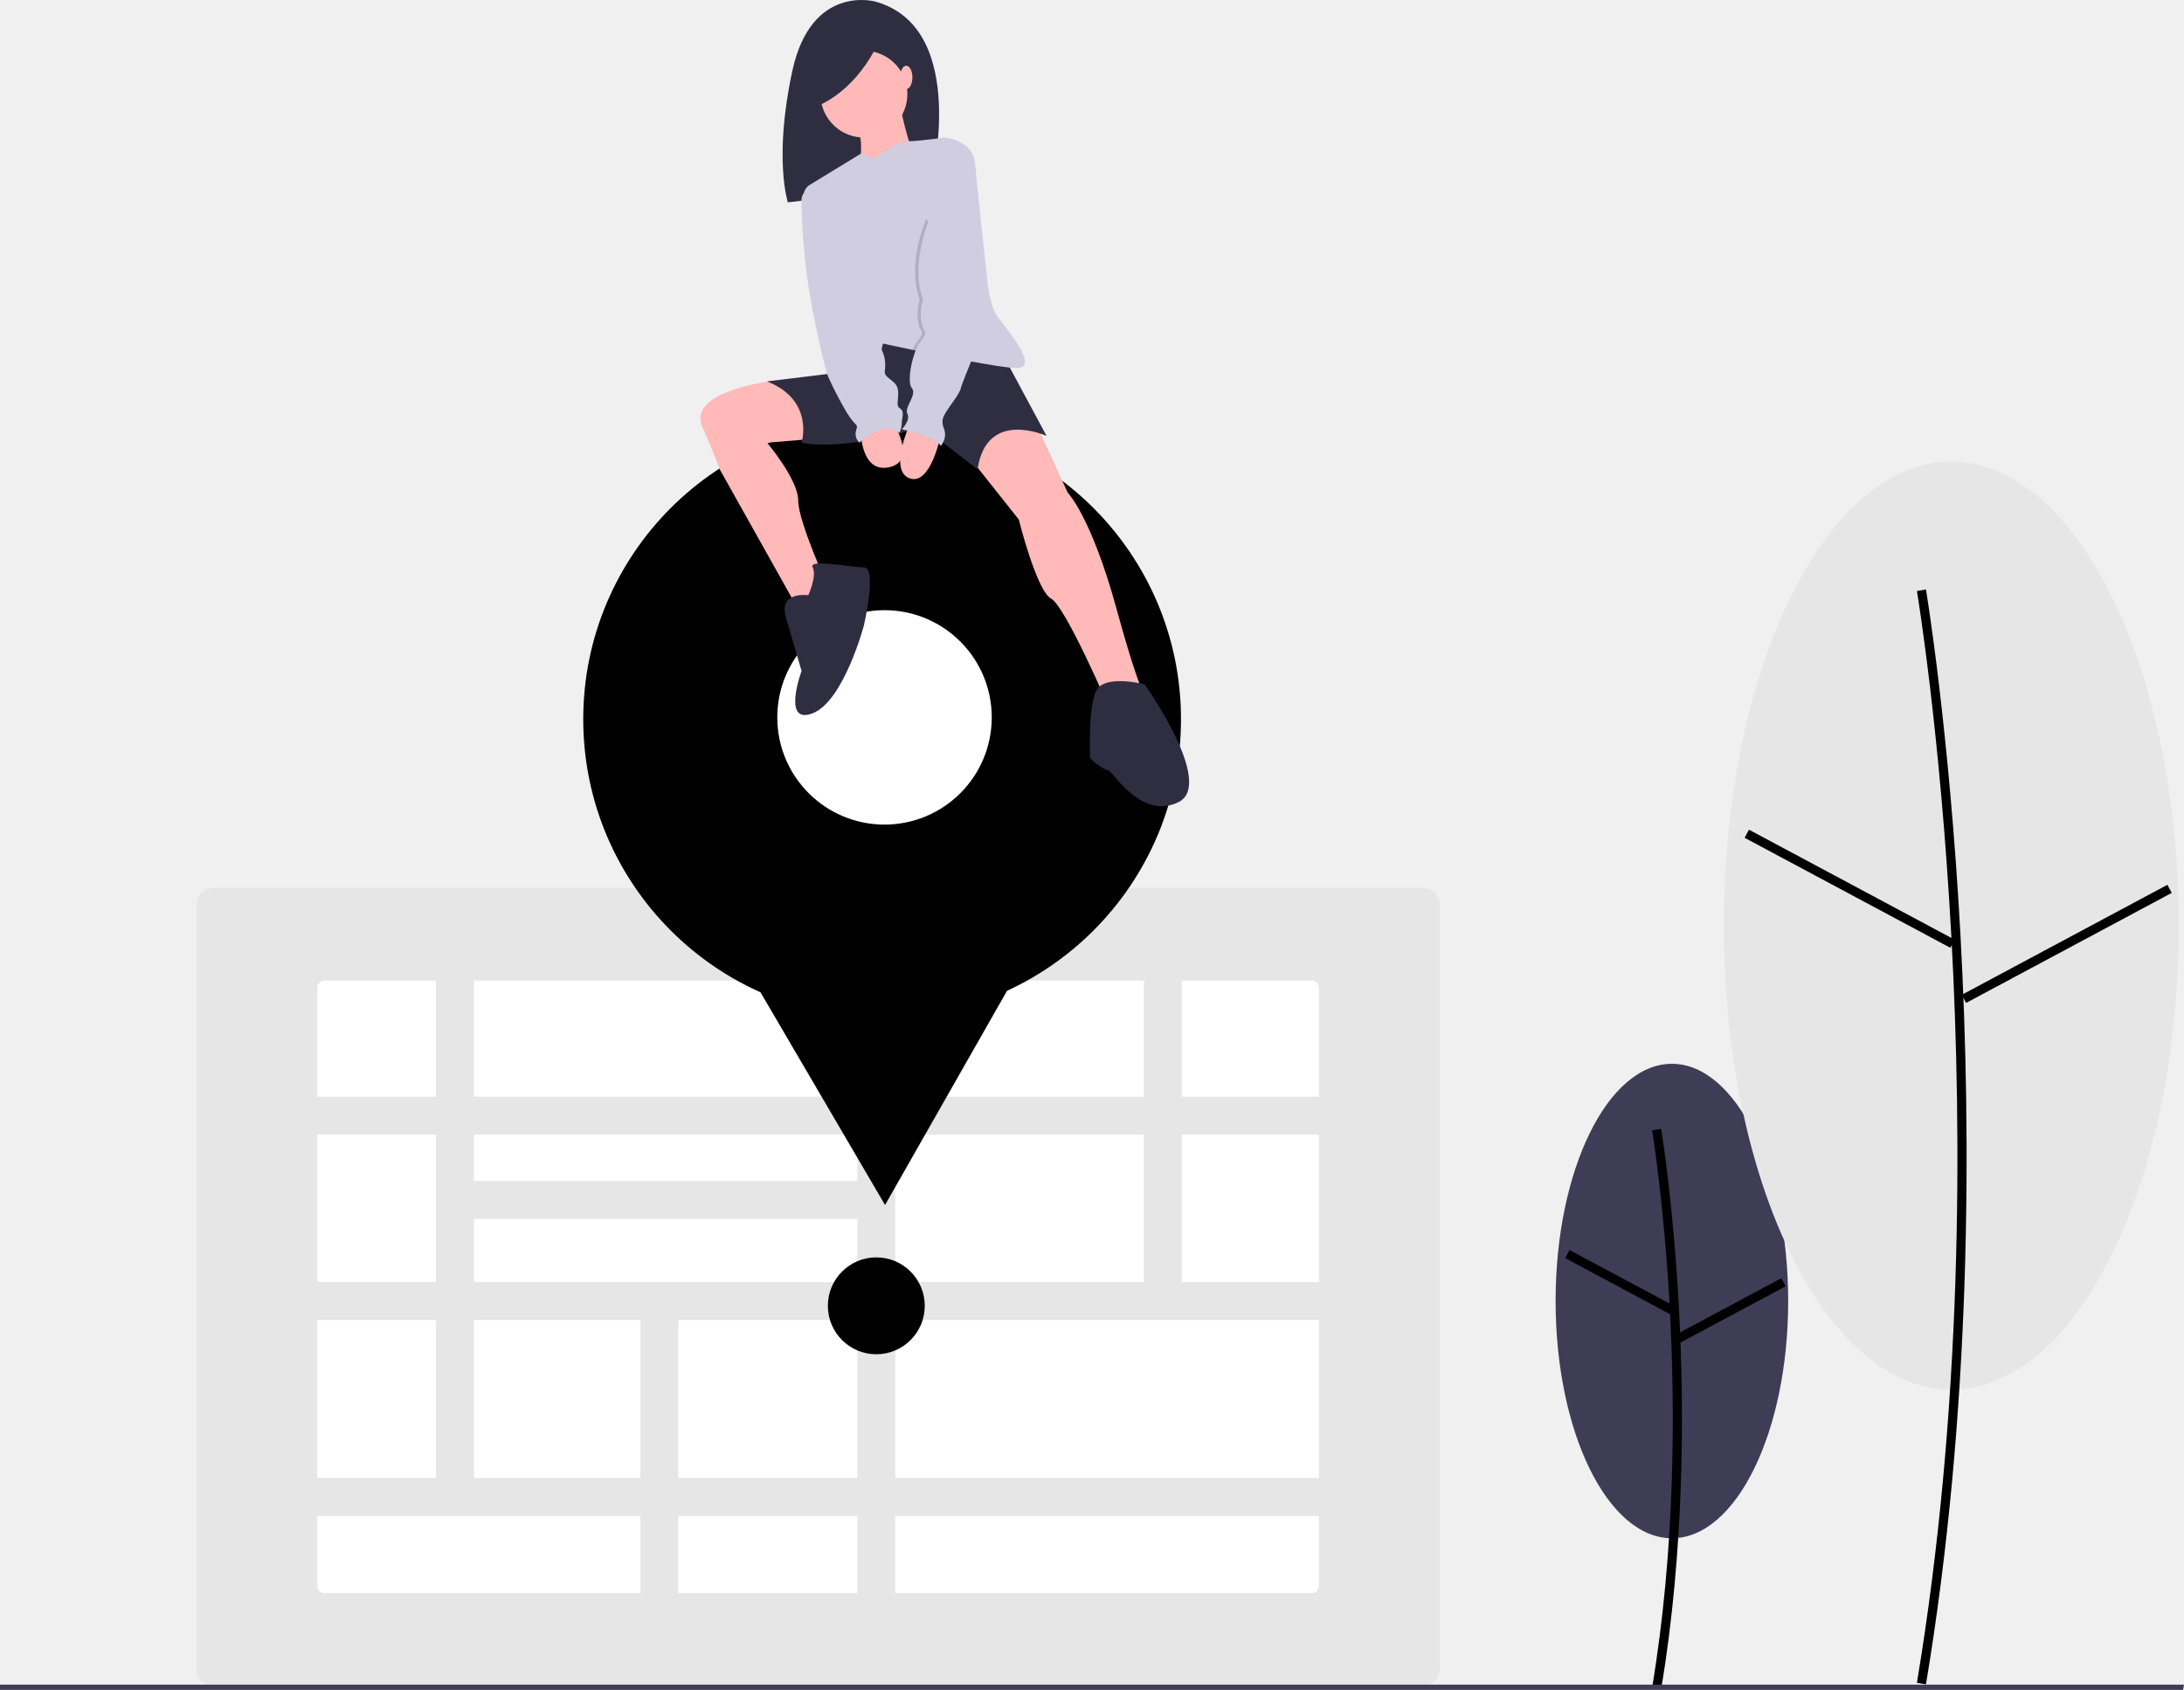
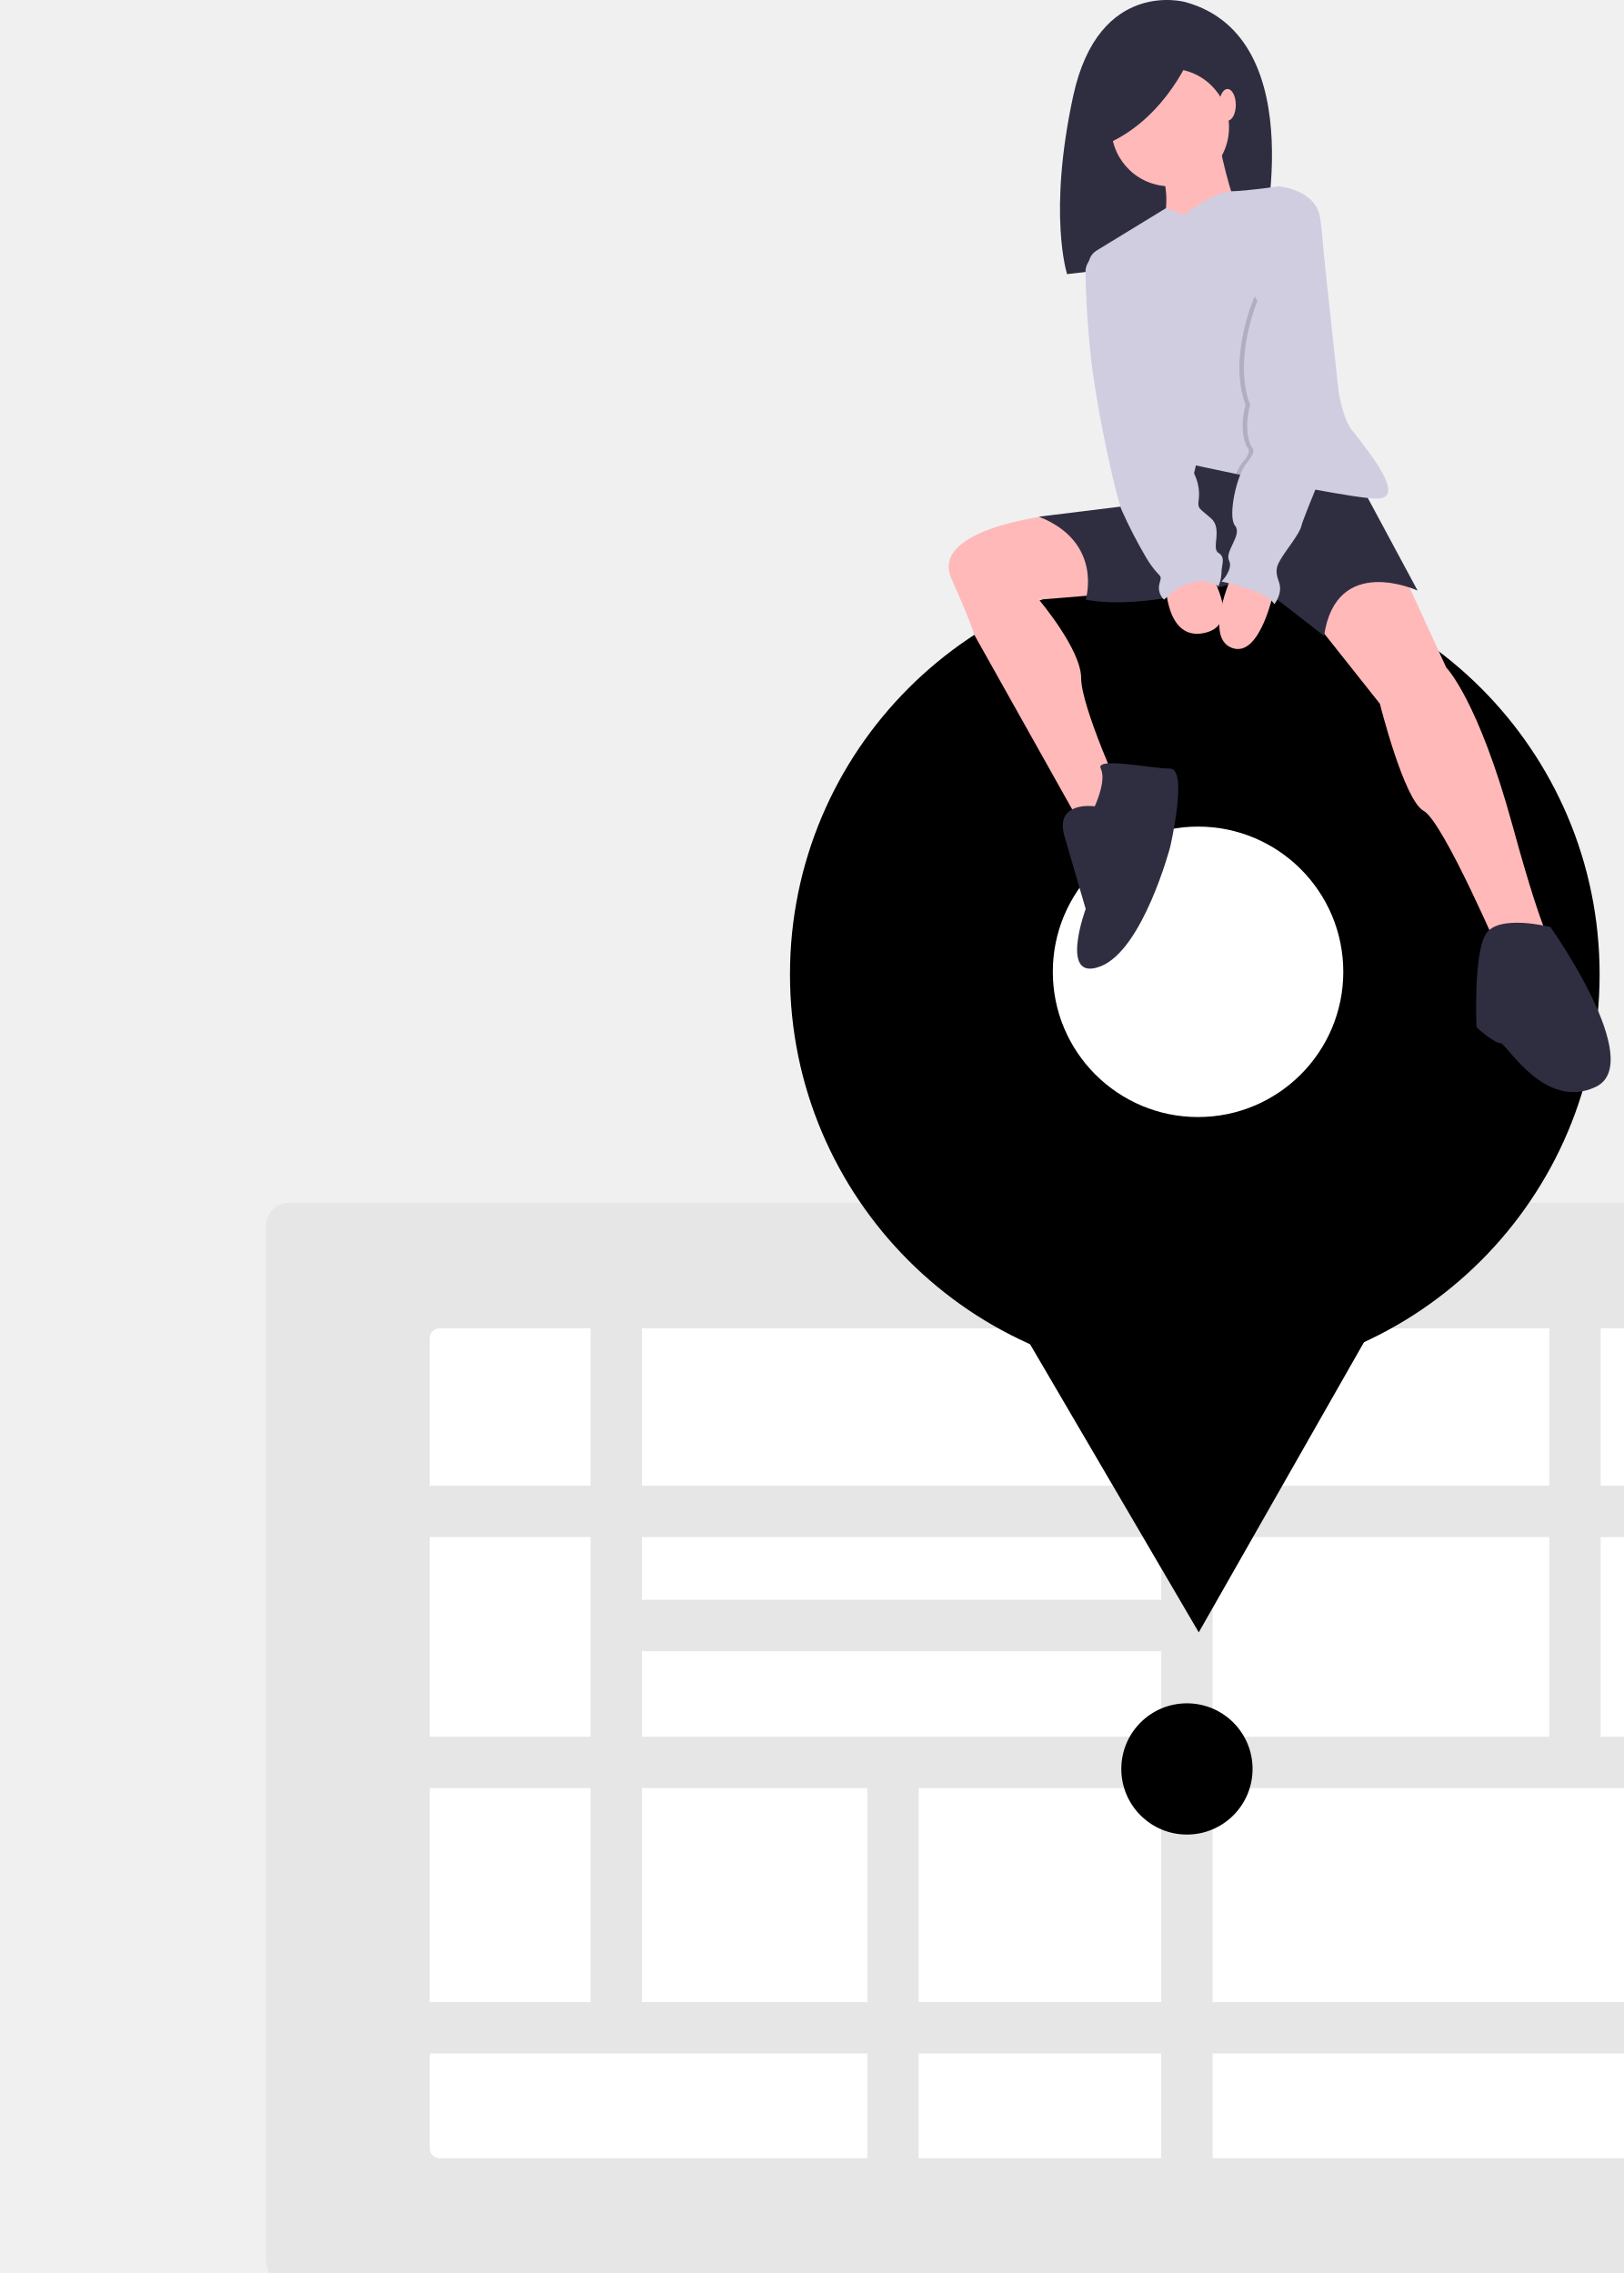
- <svg xmlns="http://www.w3.org/2000/svg" id="fcaf27ad-0cd1-4b30-b749-00e238214d87" data-name="Layer 1" width="910.908" height="704.996" viewBox="0 0 910.908 704.996">
+ <svg xmlns="http://www.w3.org/2000/svg" id="fcaf27ad-0cd1-4b30-b749-00e238214d87" data-name="Layer 1" width="500" height="700" viewBox="0 0 500 700">
  <ellipse cx="697.317" cy="542.77" rx="48.503" ry="98.965" fill="#3f3d56" />
  <path d="M837.266,831.349c19.426-116.551.196-232.682-.001-233.84l-3.779.64c.196,1.153,19.315,116.673-.001,232.571Z" transform="translate(-144.4285 -126.5888)" fill="#000000" />
  <rect x="818.153" y="636.629" width="3.833" height="49.74" transform="translate(-294.4461 946.0368) rotate(-61.8584)" fill="#000000" />
  <rect x="841.491" y="671.34" width="49.741" height="3.833" transform="translate(-359.607 361.9307) rotate(-28.15796)" fill="#000000" />
  <ellipse cx="813.855" cy="386.144" rx="94.866" ry="193.564" fill="#e6e6e6" />
  <path d="M947.717,829.266c37.944-227.66.383-454.492-.001-456.756l-3.779.64c.383,2.259,37.834,228.48-.001,455.487Z" transform="translate(-144.4285 -126.5888)" fill="#000000" />
  <rect x="913.97" y="448.714" width="3.833" height="97.287" transform="translate(-99.08394 943.804) rotate(-61.8584)" fill="#000000" />
  <rect x="957.786" y="518.439" width="97.287" height="3.833" transform="translate(-270.8754 409.9227) rotate(-28.15742)" fill="#000000" />
  <path d="M737.958,829.874H233.362a7.008,7.008,0,0,1-7-7V504.028a7.008,7.008,0,0,1,7-7H737.958a7.008,7.008,0,0,1,7,7V822.874A7.008,7.008,0,0,1,737.958,829.874Z" transform="translate(-144.4285 -126.5888)" fill="#e6e6e6" />
  <path d="M279.766,535.666a3.003,3.003,0,0,0-3,3V788.237a3.003,3.003,0,0,0,3,3h411.788a3.003,3.003,0,0,0,3-3V538.666a3.003,3.003,0,0,0-3-3Z" transform="translate(-144.4285 -126.5888)" fill="#fff" />
  <rect x="126.572" y="457.542" width="424.553" height="15.815" fill="#e6e6e6" />
  <rect x="126.572" y="534.859" width="424.553" height="15.815" fill="#e6e6e6" />
  <rect x="189.774" y="492.687" width="177.478" height="15.815" fill="#e6e6e6" />
  <rect x="126.572" y="616.569" width="424.553" height="15.815" fill="#e6e6e6" />
  <rect x="181.866" y="408.077" width="15.815" height="218.157" fill="#e6e6e6" />
  <rect x="477.076" y="408.077" width="15.815" height="135.568" fill="#e6e6e6" />
  <rect x="357.586" y="408.077" width="15.815" height="257.571" fill="#e6e6e6" />
  <rect x="267.09" y="537.495" width="15.815" height="128.153" fill="#e6e6e6" />
  <circle cx="365.494" cy="544.767" r="20.208" fill="#000000" />
  <polygon points="910.513 704.996 0 704.996 0 702.814 910.908 702.814 910.513 704.996" fill="#3f3d56" />
  <circle cx="367.916" cy="300.067" r="124.655" fill="#000000" />
  <polygon points="369.135 502.707 329.753 435.433 290.371 368.159 368.323 367.69 446.275 367.221 407.705 434.964 369.135 502.707" fill="#000000" />
  <circle cx="368.917" cy="299.283" r="44.724" fill="#fff" />
  <path d="M509.461,127.229s-26.674-7.514-34.563,28.928-1.878,54.85-1.878,54.85l59.546-6.95S549.472,138.312,509.461,127.229Z" transform="translate(-144.4285 -126.5888)" fill="#2f2e41" />
  <path d="M469.554,285.065s-39.126,3.897-32.157,19.693,6.969,17.19,6.969,17.19l34.379,61.325,11.15-11.615s-12.544-27.411-12.544-36.238S464.343,311.262,464.343,311.262l22.765-1.858Z" transform="translate(-144.4285 -126.5888)" fill="#ffb9b9" />
  <path d="M576.773,303.829l13.008,28.34s9.756,9.756,20.442,48.782,13.008,37.632,13.008,37.632l-16.261,3.252s-18.119-42.277-24.159-45.529-13.473-32.986-13.473-32.986l-21.371-26.946,6.504-14.402Z" transform="translate(-144.4285 -126.5888)" fill="#ffb9b9" />
  <path d="M560.977,271.307l19.977,37.167S555.867,296.86,552.15,322.412l-22.765-17.654s-31.592,10.221-50.64,6.504c0,0,5.575-17.654-14.402-25.552l45.065-5.575-1.858-9.756,4.646-9.292Z" transform="translate(-144.4285 -126.5888)" fill="#2f2e41" />
  <path d="M481.533,374.91s-12.544-1.858-9.292,9.292l6.504,22.3s-8.363,22.765,4.646,17.654,21.371-36.702,21.371-36.702,5.575-24.159,0-24.159-23.229-3.717-21.371,0S481.533,374.91,481.533,374.91Z" transform="translate(-144.4285 -126.5888)" fill="#2f2e41" />
  <path d="M621.838,412.077s-16.261-4.181-19.977,2.323-2.788,27.875-2.788,28.34,5.575,5.11,7.433,5.11,13.473,20.906,29.269,13.473S621.838,412.077,621.838,412.077Z" transform="translate(-144.4285 -126.5888)" fill="#2f2e41" />
  <circle cx="504.762" cy="165.846" r="18.119" transform="matrix(0.16018, -0.98709, 0.98709, 0.16018, 115.7749, 510.9364)" fill="#ffb9b9" />
  <path d="M519.629,169.563s3.717,19.513,6.969,22.3-24.623,6.969-24.623,6.969,4.181-13.473-.929-20.442S519.629,169.563,519.629,169.563Z" transform="translate(-144.4285 -126.5888)" fill="#ffb9b9" />
  <path d="M568.411,280.135c-3.164,0-11.22-1.31-20.251-2.997-7.814-1.459-16.367-3.192-23.113-4.595-7.224-1.505-12.386-2.63-12.386-2.63s-1.858,11.615-7.898,10.221c-5.203-1.199-20.753-55.513-24.958-70.524a5.222,5.222,0,0,1,2.309-5.868l21.357-13.041,5.473,2.091s9.245-7.145,14.611-7.289,14.658-1.538,14.658-1.538,10.685.929,12.544,8.827,2.788,57.144,9.756,65.971S577.238,280.135,568.411,280.135Z" transform="translate(-144.4285 -126.5888)" fill="#d0cde1" />
  <path d="M503.368,306.151s0,18.119,12.079,15.331.929-19.513.929-19.513Z" transform="translate(-144.4285 -126.5888)" fill="#ffb9b9" />
  <path d="M536.819,308.01s-4.181,21.371-13.008,18.119,0-22.3,0-22.3Z" transform="translate(-144.4285 -126.5888)" fill="#ffb9b9" />
  <path d="M556.331,257.37s-4.548,10.853-8.172,19.768c-7.814-1.459-16.367-3.192-23.113-4.595a13.302,13.302,0,0,1,2.016-3.559c3.252-3.717,1.394-4.646,1.394-4.646-2.788-5.575-.465-13.008-.465-13.008-5.575-14.867,2.788-33.45,2.788-33.45Z" transform="translate(-144.4285 -126.5888)" opacity="0.15" style="isolation:isolate" />
  <path d="M532.173,217.88s-8.363,18.583-2.788,33.45c0,0-2.323,7.433.465,13.008,0,0,1.858.929-1.394,4.646s-6.04,16.725-3.717,19.513-3.252,7.898-1.858,10.685-2.323,6.504-2.323,6.504,13.938,2.788,16.261,6.969c0,0,2.788-3.252,1.394-6.969s-.465-5.11.929-7.433,5.575-7.433,6.04-9.756S557.725,257.37,557.725,257.37l-5.665-52.492Z" transform="translate(-144.4285 -126.5888)" fill="#d0cde1" />
  <path d="M483.856,204.872l-.868.158a5.222,5.222,0,0,0-4.29,5.177c.033,4.665.296,12.943,1.442,24.399,1.858,18.583,8.363,46.459,9.756,49.246a148.298,148.298,0,0,0,7.433,14.402c4.181,6.969,5.11,4.646,4.181,7.898a4.893,4.893,0,0,0,1.394,5.11s8.363-9.292,16.725-4.181a10.352,10.352,0,0,0,.929-4.181c0-2.323,1.394-4.646-.929-6.04s1.394-7.433-2.323-10.685-4.181-2.788-3.717-6.04a13.839,13.839,0,0,0-.929-6.504Z" transform="translate(-144.4285 -126.5888)" fill="#d0cde1" />
  <path d="M511.536,142.572s-7.514,19.911-25.922,28.176l-3.005-17.657Z" transform="translate(-144.4285 -126.5888)" fill="#2f2e41" />
  <ellipse cx="377.988" cy="32.289" rx="2.555" ry="4.878" fill="#ffb9b9" />
</svg>
